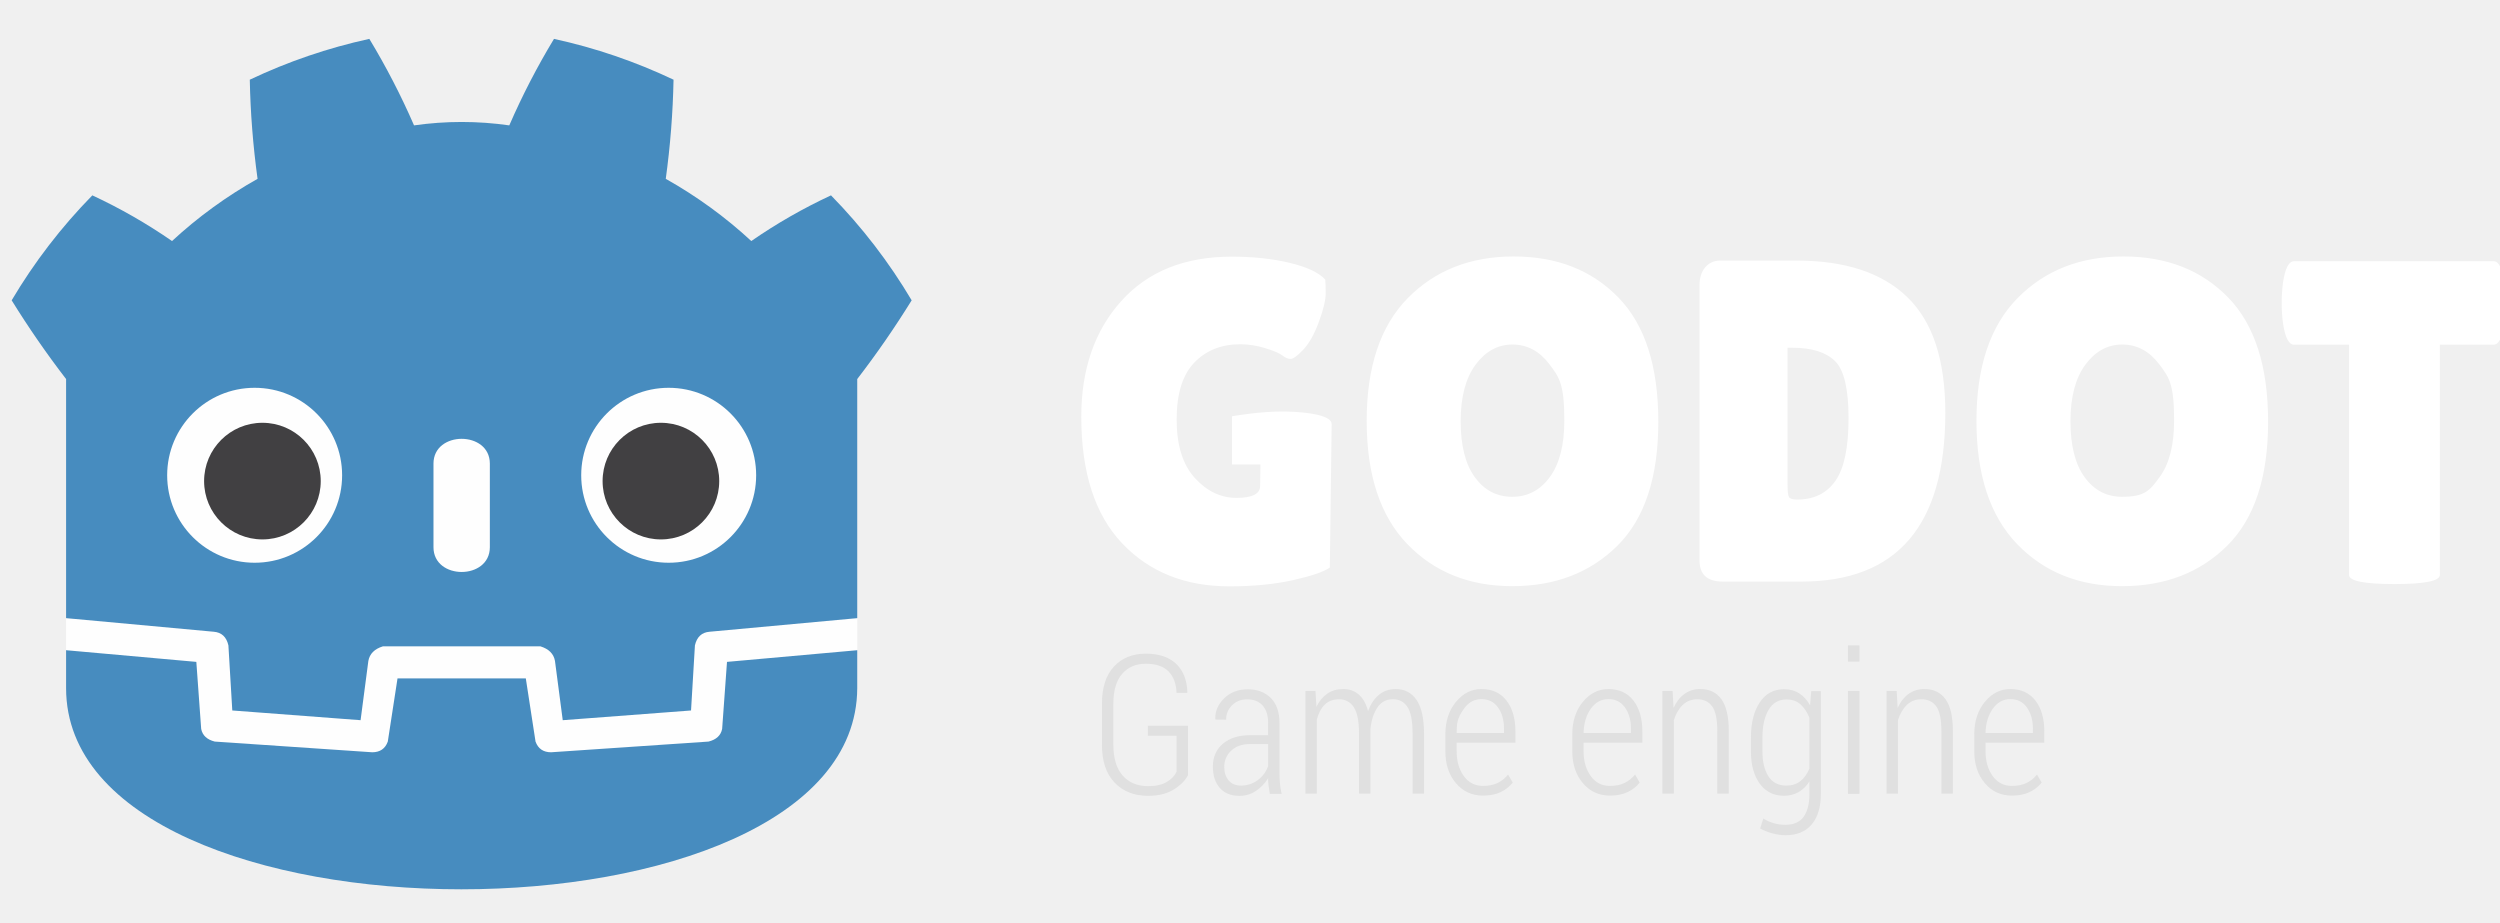
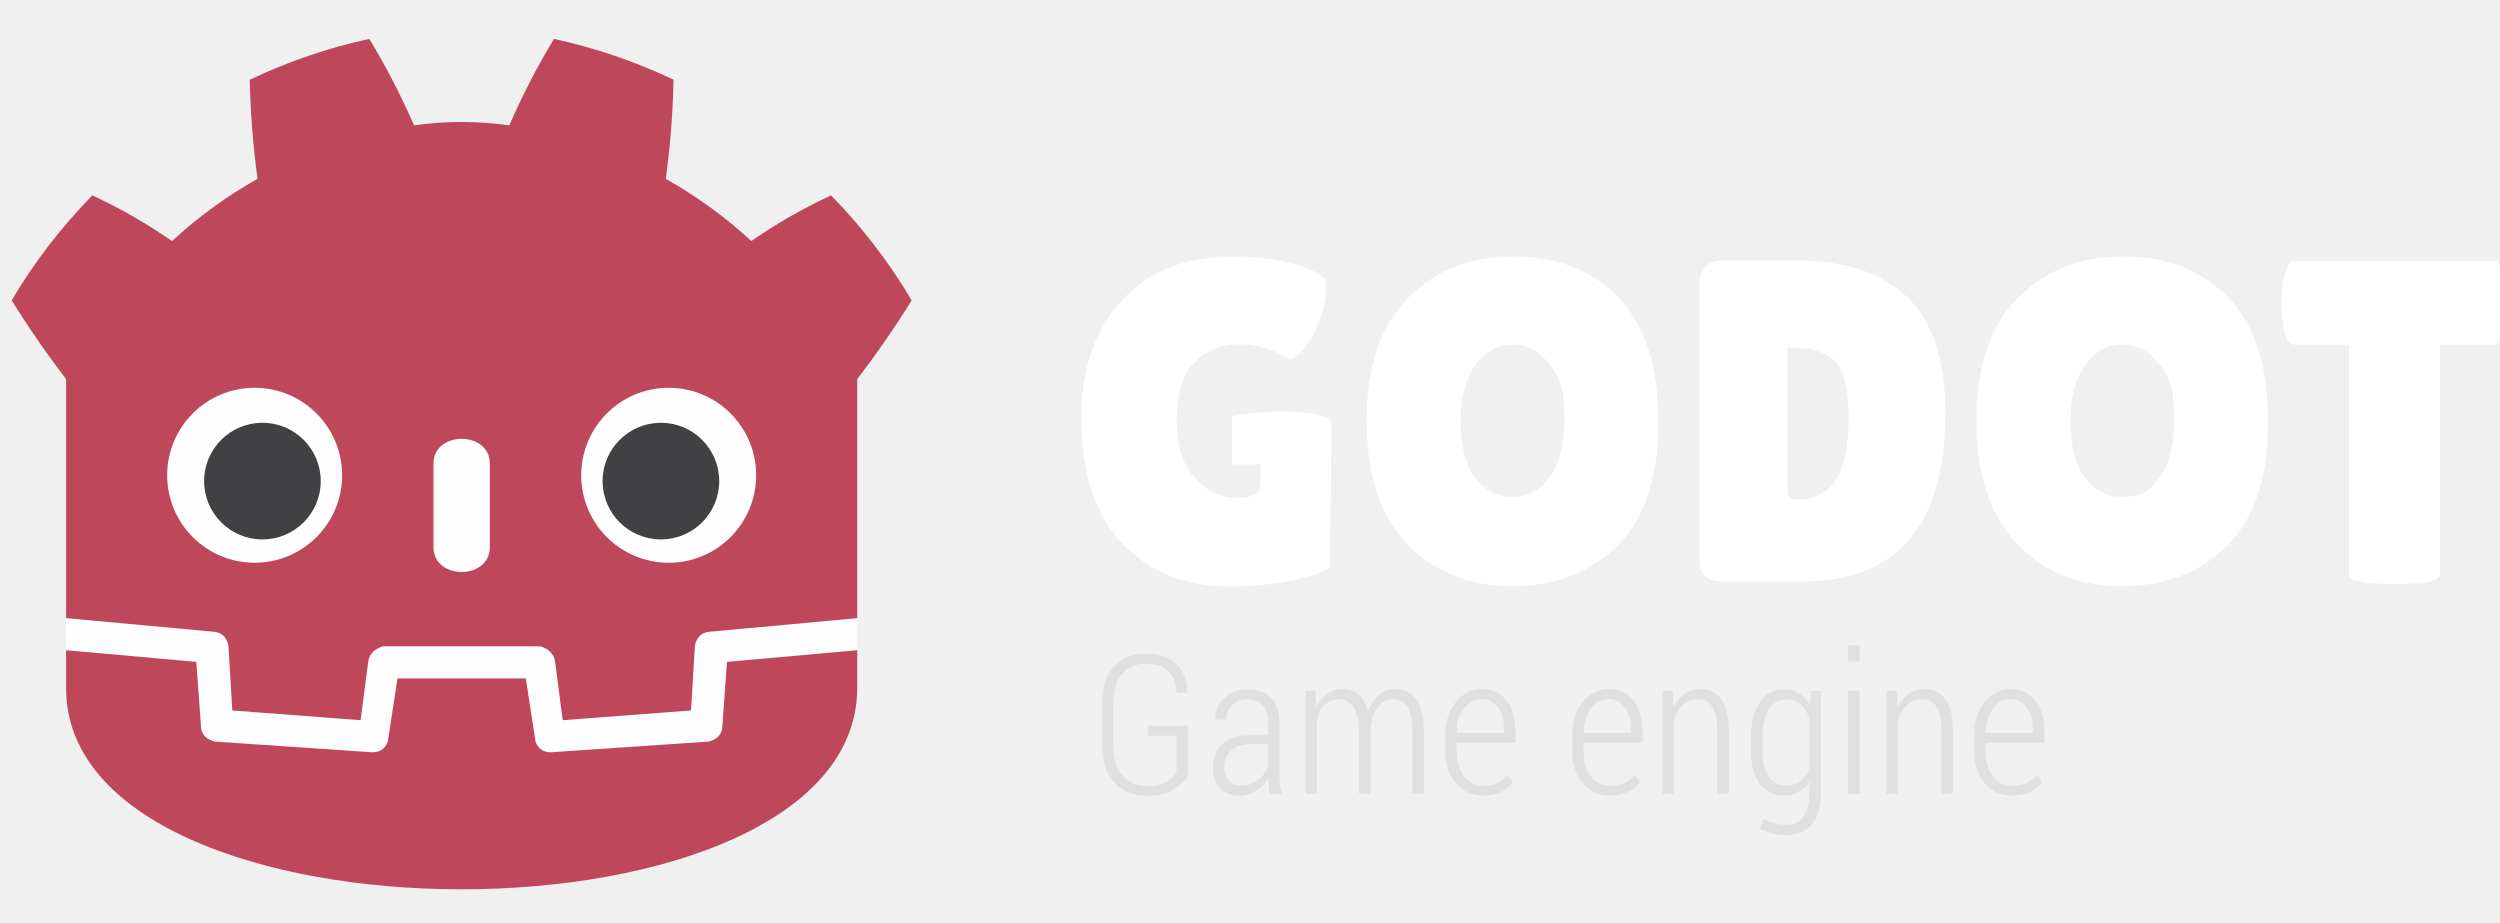
<svg xmlns="http://www.w3.org/2000/svg" width="187" height="69">
  <path fill="#fff" d="M96.116 30.781c-1.847-.029-3.96.356-3.96.356v3.605h2.125l-.024 1.606q0 .893-1.767.894-1.767-.001-3.12-1.493-1.358-1.495-1.356-4.372 0-2.884 1.32-4.255 1.32-1.372 3.448-1.372a6.3 6.3 0 0 1 1.852.292q.96.291 1.287.546c.217.176.422.258.618.258q.29.002.94-.685.654-.687 1.169-2.074c.342-.929.514-1.64.514-2.145 0-.501-.011-.847-.034-1.029q-.72-.788-2.66-1.252-1.936-.464-4.338-.463-5.282 0-8.265 3.327-2.986 3.328-2.985 8.644 0 6.244 3.051 9.467 3.055 3.224 8.028 3.223 2.674 0 4.75-.463 2.075-.462 2.762-.943l.137-10.734c0-.623-1.646-.906-3.492-.938m17.018-5.01q-1.645 0-2.762 1.509-1.114 1.509-1.114 4.234 0 2.73 1.064 4.186 1.063 1.46 2.795 1.46t2.812-1.478q1.081-1.473 1.082-4.218c.001-2.745-.373-3.237-1.116-4.22q-1.114-1.473-2.761-1.473m-.017 18.074q-4.819 0-7.856-3.153-3.033-3.156-3.033-9.21 0-6.056 3.068-9.178 3.07-3.12 7.924-3.12 4.854-.002 7.837 3.072c1.991 2.045 2.985 5.146 2.985 9.294q0 6.224-3.053 9.263-3.053 3.032-7.872 3.032M133.71 26.01v10.26q0 .717.104.907.103.189.616.189 1.888 0 2.865-1.408.978-1.404.976-4.68-.001-3.278-1.01-4.27-1.013-.996-3.208-.998zm-6.585 15.917V21.348q-.001-.858.43-1.359.427-.496 1.114-.497h5.728q5.454.001 8.281 2.747 2.832 2.742 2.832 8.642 0 12.622-10.772 12.622h-5.864q-1.749.001-1.75-1.577m31.623-16.155q-1.648 0-2.763 1.509-1.113 1.509-1.113 4.234 0 2.73 1.063 4.186 1.062 1.46 2.795 1.46c1.733 0 2.093-.492 2.813-1.478q1.08-1.473 1.081-4.218c.001-2.745-.372-3.237-1.115-4.22q-1.114-1.473-2.761-1.473m-.018 18.074q-4.819 0-7.854-3.153-3.036-3.156-3.036-9.21 0-6.056 3.069-9.178 3.07-3.12 7.925-3.12 4.853-.002 7.837 3.072c1.99 2.045 2.984 5.146 2.984 9.294q0 6.224-3.053 9.263-3.053 3.032-7.872 3.032m23.773-.842c0 .454-1.13.685-3.395.685q-3.396-.001-3.397-.685v-17.22h-4.115q-.584.001-.823-1.58a11 11 0 0 1-.101-1.542q-.001-.787.1-1.543c.16-1.05.435-1.58.824-1.58h14.92q.584.002.825 1.58a11.6 11.6 0 0 1 0 3.086q-.242 1.58-.824 1.579h-4.014z" />
  <path fill="#e0e0e0" d="M88.866 57.973q-.284.585-1.048 1.069-.764.486-1.942.486-1.554.002-2.503-.987-.946-.983-.947-2.833v-3.073q0-1.808.895-2.776c.596-.64 1.395-.966 2.392-.966q1.462.002 2.265.764.8.765.837 2.128l-.013.04h-.796q-.041-1.042-.61-1.612-.568-.565-1.683-.566-1.128 0-1.782.765-.652.762-.651 2.215v3.091q0 1.507.702 2.3.701.785 1.894.785.873.001 1.398-.313.526-.312.732-.763v-2.692h-2.144v-.748h3.004zm3.95.789q.708.001 1.26-.406.55-.41.777-1.04v-1.661H93.49q-.87 0-1.393.493a1.6 1.6 0 0 0-.522 1.22q0 .616.327 1.006.327.389.915.388m2.165.62a20 20 0 0 1-.097-.652 4 4 0 0 1-.03-.518 3 3 0 0 1-.906.945q-.555.374-1.238.373-.952 0-1.47-.591-.517-.594-.518-1.603 0-1.07.751-1.707.753-.636 2.038-.636h1.342v-.943q-.001-.815-.41-1.28-.415-.457-1.152-.459-.687 0-1.133.441a1.46 1.46 0 0 0-.442 1.078l-.797-.007-.014-.042q-.033-.865.659-1.544.69-.678 1.77-.677 1.064 0 1.719.646.65.653.651 1.86v3.767q0 .412.037.795a5 5 0 0 0 .127.753zm3.415-7.698.072 1.191a2.46 2.46 0 0 1 .808-.989q.505-.345 1.186-.345.697 0 1.17.408.475.408.697 1.237.284-.766.805-1.207.524-.438 1.259-.438 1.01 0 1.566.818.557.819.557 2.518v4.485h-.857v-4.5q-.001-1.413-.384-1.987-.383-.573-1.093-.574-.745-.002-1.165.637-.417.639-.511 1.605v4.82h-.853v-4.497q0-1.381-.393-1.97a1.25 1.25 0 0 0-1.096-.59q-.674.001-1.083.409t-.585 1.119v5.528h-.853v-7.679zm12.414.61q-.801 0-1.317.73c-.516.73-.522 1.089-.536 1.805h3.542v-.328q0-.952-.446-1.58-.449-.628-1.243-.627m.12 7.218q-1.24 0-2.03-.933-.787-.931-.787-2.382V54.92q0-1.454.79-2.42.792-.96 1.907-.959 1.206 0 1.872.858.67.86.67 2.31v.842h-4.395v.639q0 1.115.532 1.856.534.741 1.442.74.631 0 1.09-.22a2.25 2.25 0 0 0 .783-.632l.349.604a2.5 2.5 0 0 1-.9.708q-.548.264-1.322.265m9.375-7.218q-.804 0-1.32.73-.512.73-.535 1.805h3.543V54.5q0-.952-.447-1.58-.446-.629-1.241-.627m.12 7.218q-1.243 0-2.03-.933-.79-.932-.79-2.382V54.92q.001-1.454.79-2.42.794-.96 1.91-.959 1.205 0 1.872.858.668.86.668 2.31v.842h-4.395v.639q0 1.115.535 1.856.53.741 1.44.74.632 0 1.088-.22a2.3 2.3 0 0 0 .787-.632l.347.604a2.5 2.5 0 0 1-.9.708q-.548.264-1.322.265m4.684-7.828.07 1.269q.306-.677.814-1.044a1.97 1.97 0 0 1 1.19-.368q1.028 0 1.576.763.552.764.551 2.374v4.684h-.858v-4.677q0-1.314-.384-1.845-.382-.534-1.113-.533-.655-.001-1.095.43-.441.426-.66 1.144v5.481h-.852v-7.678zm6.72 4.523q0 1.17.447 1.86.445.697 1.348.696.617.001 1.044-.335.424-.338.673-.935V53.69q-.24-.614-.655-.994-.415-.376-1.047-.377-.902 0-1.355.786-.456.79-.455 2.053zm-.86-1.05q0-1.631.66-2.62.659-.984 1.825-.984c.43 0 .81.105 1.132.316.324.207.592.51.807.895l.083-1.068h.723v7.686q0 1.475-.686 2.286c-.46.537-1.111.81-1.953.81q-.454-.001-.976-.14a4 4 0 0 1-.927-.365l.236-.748a2.9 2.9 0 0 0 .774.347 3 3 0 0 0 .879.124q.916 0 1.355-.587.44-.592.44-1.727v-.93a2.3 2.3 0 0 1-.802.795 2.15 2.15 0 0 1-1.1.276q-1.157 0-1.813-.906-.657-.905-.658-2.41zm8.12 4.226h-.862v-7.7h.862zm0-9.892h-.862v-1.213h.862zm2.782 2.193.07 1.269q.307-.677.813-1.044a2 2 0 0 1 1.19-.368q1.03 0 1.58.763.55.764.549 2.374v4.684h-.858v-4.677q0-1.314-.384-1.845-.383-.534-1.114-.533-.654-.001-1.093.43-.441.426-.66 1.144v5.481h-.853v-7.678zm8.499.61q-.804 0-1.317.73-.514.73-.537 1.805h3.543V54.5q0-.952-.446-1.58-.447-.629-1.243-.627m.122 7.218q-1.245 0-2.03-.933-.789-.932-.788-2.382V54.92q0-1.454.79-2.42.792-.96 1.906-.959 1.207 0 1.875.858.666.86.667 2.31v.842h-4.396v.639q.002 1.115.534 1.856.531.741 1.442.74.63 0 1.087-.22a2.25 2.25 0 0 0 .787-.632l.348.604a2.5 2.5 0 0 1-.9.708q-.548.264-1.322.265" />
  <g fill="#fefefe" transform="translate(-2.69 -2.69)scale(.0727)">
    <path d="M105 673v33q407 354 814 0v-33z" />
-     <path fill="#478cbf" d="m105 673 152 14q12 1 15 14l4 67 132 10 8-61q2-11 15-15h162q13 4 15 15l8 61 132-10 4-67q3-13 15-14l152-14V427q30-39 56-81-35-59-83-108-43 20-82 47-40-37-88-64 7-51 8-102-59-28-123-42-26 43-46 89-49-7-98 0-20-46-46-89-64 14-123 42 1 51 8 102-48 27-88 64-39-27-82-47-48 49-83 108 26 42 56 81zm0 33v39c0 276 813 276 814 0v-39l-134 12-5 69q-2 10-14 13l-162 11q-12 0-16-11l-10-65H446l-10 65q-4 11-16 11l-162-11q-12-3-14-13l-5-69z" />
+     <path fill="#bf475c" d="m105 673 152 14q12 1 15 14l4 67 132 10 8-61q2-11 15-15h162q13 4 15 15l8 61 132-10 4-67q3-13 15-14l152-14V427q30-39 56-81-35-59-83-108-43 20-82 47-40-37-88-64 7-51 8-102-59-28-123-42-26 43-46 89-49-7-98 0-20-46-46-89-64 14-123 42 1 51 8 102-48 27-88 64-39-27-82-47-48 49-83 108 26 42 56 81zm0 33v39c0 276 813 276 814 0v-39l-134 12-5 69q-2 10-14 13l-162 11q-12 0-16-11l-10-65H446l-10 65q-4 11-16 11l-162-11q-12-3-14-13l-5-69z" />
    <path d="M483 600c0 34 58 34 58 0v-86c0-34-58-34-58 0z" />
    <circle cx="725" cy="526" r="90" />
    <circle cx="299" cy="526" r="90" />
  </g>
  <g fill="#414042" transform="translate(-2.69 -2.69)scale(.0727)">
    <circle cx="307" cy="532" r="60" />
    <circle cx="717" cy="532" r="60" />
  </g>
</svg>
